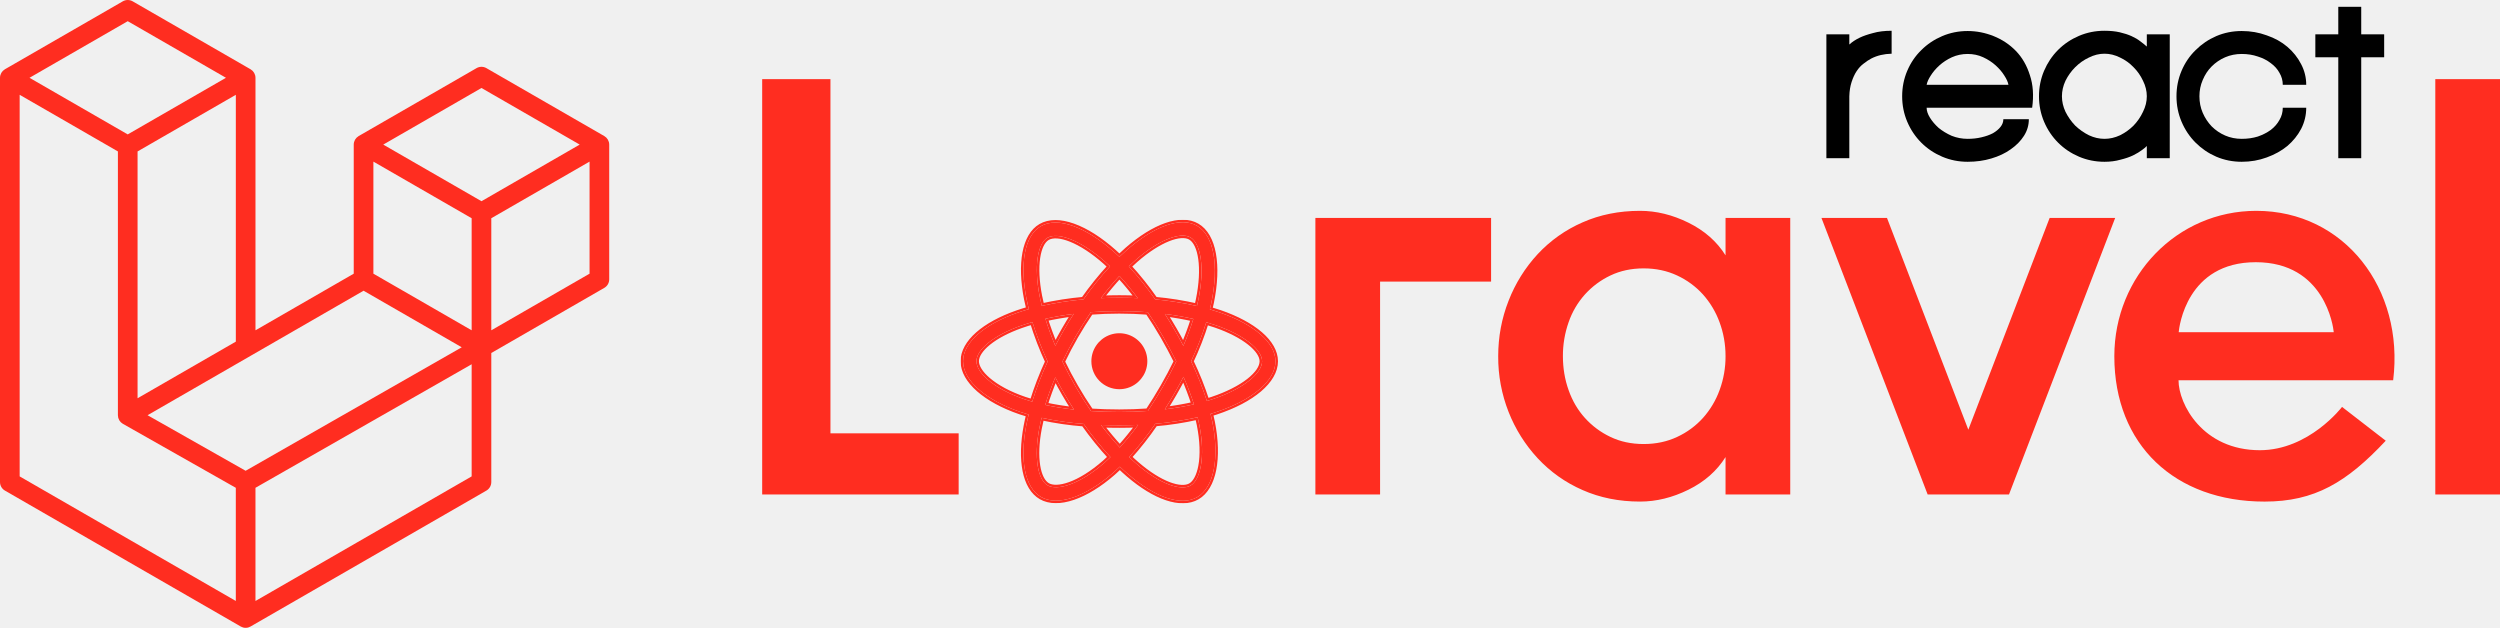
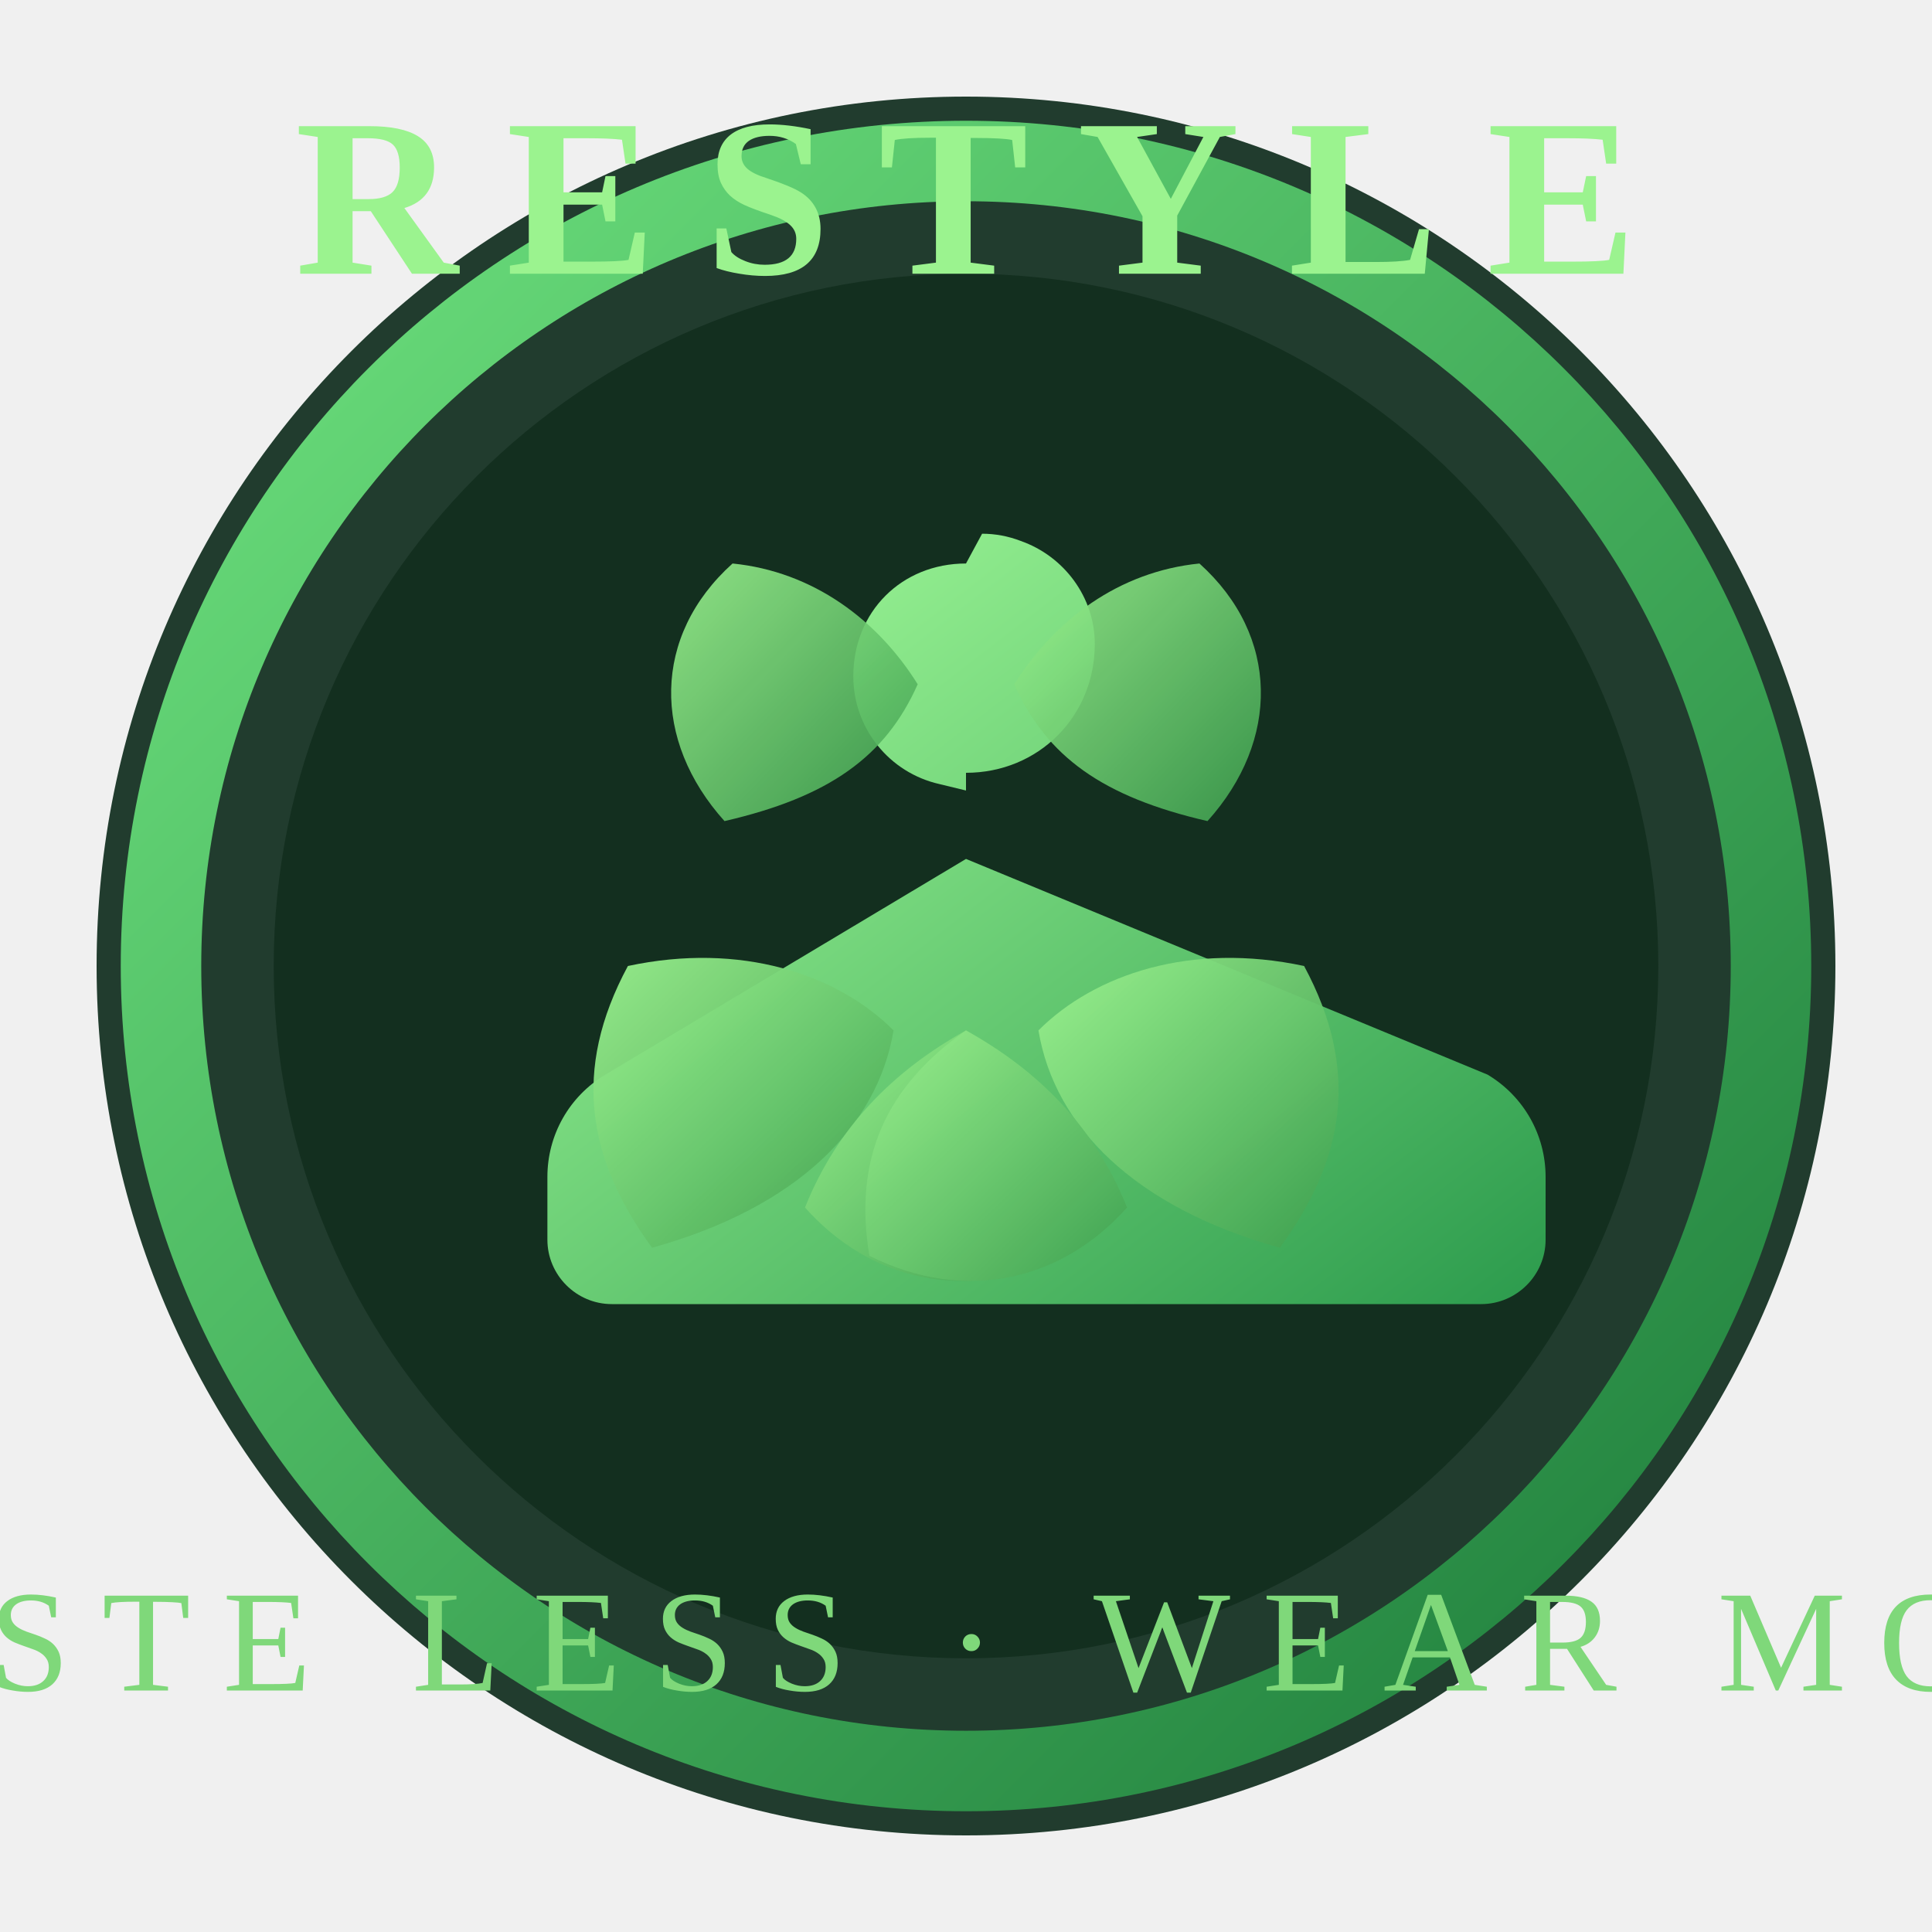
- <svg xmlns="http://www.w3.org/2000/svg" width="1991" height="500" viewBox="0 0 1991 500" fill="none">
-   <mask id="path-1-outside-1_1_7" maskUnits="userSpaceOnUse" x="765" y="175" width="253" height="226" fill="black">
-     <rect fill="white" x="765" y="175" width="253" height="226" />
-     <path d="M971.537 248.894C968.887 247.988 966.217 247.145 963.529 246.365C963.975 244.551 964.386 242.726 964.763 240.892C970.827 211.403 966.862 187.646 953.33 179.825C940.374 172.321 919.125 180.141 897.69 198.84C895.582 200.685 893.518 202.585 891.496 204.541C890.149 203.242 888.767 201.97 887.35 200.727C864.884 180.732 842.365 172.31 828.849 180.157C815.893 187.677 812.042 210.009 817.499 237.958C818.045 240.722 818.658 243.474 819.339 246.214C816.152 247.121 813.073 248.09 810.13 249.117C783.823 258.316 767 272.739 767 287.696C767 303.15 785.056 318.646 812.488 328.042C814.713 328.799 816.959 329.502 819.225 330.152C818.489 333.085 817.838 336.051 817.271 339.05C812.089 366.518 816.131 388.321 829.062 395.795C842.417 403.511 864.822 395.582 886.661 376.458C888.389 374.945 890.116 373.347 891.844 371.664C894.027 373.775 896.273 375.824 898.581 377.811C919.726 396.043 940.607 403.408 953.517 395.914C966.862 388.171 971.2 364.746 965.566 336.246C965.134 334.07 964.637 331.848 964.074 329.582C965.649 329.115 967.192 328.633 968.702 328.136C997.206 318.667 1015.78 303.358 1015.78 287.711C1015.76 272.682 998.403 258.165 971.537 248.894ZM904.681 206.873C923.043 190.854 940.208 184.531 948.033 189.05C956.362 193.865 959.601 213.279 954.367 238.741C954.021 240.399 953.648 242.053 953.247 243.701C942.289 241.208 931.177 239.449 919.985 238.435C913.577 229.204 906.553 220.417 898.959 212.133C900.818 210.33 902.722 208.576 904.671 206.873H904.681ZM840.453 300.476C842.702 304.829 845.053 309.129 847.507 313.376C850.005 317.708 852.608 321.977 855.317 326.182C847.616 325.345 839.963 324.111 832.389 322.487C834.586 315.376 837.292 307.991 840.453 300.476ZM840.453 275.429C837.343 268.074 834.711 260.84 832.55 253.853C839.65 252.262 847.216 250.962 855.104 249.977C852.461 254.102 849.918 258.288 847.475 262.534C845.033 266.781 842.687 271.079 840.437 275.429H840.453ZM846.102 287.955C849.377 281.124 852.905 274.425 856.685 267.857C860.461 261.292 864.481 254.878 868.745 248.614C876.146 248.054 883.733 247.759 891.398 247.759C899.063 247.759 906.697 248.054 914.093 248.619C918.311 254.869 922.307 261.261 926.08 267.795C929.853 274.328 933.427 280.996 936.803 287.799C933.472 294.654 929.906 301.381 926.106 307.981C922.336 314.545 918.363 320.978 914.186 327.281C906.801 327.799 899.156 328.084 891.382 328.084C883.609 328.084 876.109 327.84 868.859 327.369C864.564 321.084 860.511 314.642 856.7 308.043C852.89 301.444 849.352 294.748 846.087 287.955H846.102ZM935.305 313.303C937.81 308.957 940.215 304.553 942.519 300.093C945.678 307.255 948.467 314.576 950.874 322.025C943.21 323.751 935.462 325.074 927.661 325.99C930.293 321.813 932.842 317.584 935.305 313.303ZM942.416 275.434C940.121 271.063 937.736 266.744 935.258 262.477C932.84 258.269 930.319 254.113 927.697 250.008C935.632 251.013 943.245 252.35 950.381 253.983C948.087 261.262 945.428 268.421 942.416 275.434ZM891.502 219.747C896.677 225.401 901.563 231.314 906.143 237.461C896.347 236.994 886.545 236.994 876.736 237.461C881.572 231.066 886.521 225.131 891.502 219.747ZM834.198 189.366C842.521 184.536 860.924 191.439 880.323 208.682C881.561 209.786 882.81 210.941 884.054 212.139C876.422 220.421 869.348 229.201 862.878 238.42C851.711 239.426 840.621 241.157 829.678 243.602C829.046 241.059 828.476 238.499 827.968 235.922C823.278 211.962 826.382 193.901 834.198 189.366ZM822.065 319.89C819.992 319.299 817.945 318.658 815.924 317.967C803.796 313.821 793.779 308.411 786.901 302.518C780.744 297.237 777.624 291.966 777.624 287.696C777.624 278.621 791.13 267.043 813.654 259.191C816.483 258.207 819.337 257.307 822.215 256.491C825.561 267.242 829.612 277.759 834.343 287.976C829.555 298.333 825.454 308.994 822.065 319.89ZM879.659 368.436C870.004 376.894 860.333 382.89 851.808 385.911C844.148 388.622 838.048 388.7 834.363 386.569C826.517 382.035 823.252 364.523 827.704 341.035C828.232 338.271 828.837 335.507 829.518 332.743C840.57 335.124 851.771 336.75 863.044 337.609C869.577 346.876 876.71 355.706 884.396 364.041C882.852 365.559 881.271 367.021 879.659 368.436ZM891.797 356.402C886.76 350.955 881.732 344.927 876.83 338.449C881.594 338.636 886.445 338.729 891.382 338.729C896.451 338.729 901.468 338.62 906.412 338.397C901.849 344.643 896.971 350.652 891.797 356.402ZM956.331 371.219C954.849 379.221 951.869 384.559 948.184 386.694C940.342 391.244 923.577 385.331 905.5 369.736C903.427 367.954 901.354 366.041 899.244 364.036C906.781 355.668 913.747 346.803 920.094 337.501C931.429 336.54 942.685 334.8 953.781 332.292C954.289 334.344 954.738 336.355 955.128 338.325C957.621 350.918 957.979 362.31 956.331 371.219ZM965.349 318.024C963.991 318.475 962.591 318.911 961.171 319.336C957.692 308.535 953.483 297.983 948.572 287.753C953.299 277.659 957.343 267.26 960.679 256.626C963.224 257.367 965.696 258.145 968.075 258.969C991.096 266.908 1005.14 278.663 1005.14 287.696C1005.14 297.335 989.971 309.846 965.349 318.024Z" />
-   </mask>
-   <path d="M971.537 248.894C968.887 247.988 966.217 247.145 963.529 246.365C963.975 244.551 964.386 242.726 964.763 240.892C970.827 211.403 966.862 187.646 953.33 179.825C940.374 172.321 919.125 180.141 897.69 198.84C895.582 200.685 893.518 202.585 891.496 204.541C890.149 203.242 888.767 201.97 887.35 200.727C864.884 180.732 842.365 172.31 828.849 180.157C815.893 187.677 812.042 210.009 817.499 237.958C818.045 240.722 818.658 243.474 819.339 246.214C816.152 247.121 813.073 248.09 810.13 249.117C783.823 258.316 767 272.739 767 287.696C767 303.15 785.056 318.646 812.488 328.042C814.713 328.799 816.959 329.502 819.225 330.152C818.489 333.085 817.838 336.051 817.271 339.05C812.089 366.518 816.131 388.321 829.062 395.795C842.417 403.511 864.822 395.582 886.661 376.458C888.389 374.945 890.116 373.347 891.844 371.664C894.027 373.775 896.273 375.824 898.581 377.811C919.726 396.043 940.607 403.408 953.517 395.914C966.862 388.171 971.2 364.746 965.566 336.246C965.134 334.07 964.637 331.848 964.074 329.582C965.649 329.115 967.192 328.633 968.702 328.136C997.206 318.667 1015.78 303.358 1015.78 287.711C1015.76 272.682 998.403 258.165 971.537 248.894ZM904.681 206.873C923.043 190.854 940.208 184.531 948.033 189.05C956.362 193.865 959.601 213.279 954.367 238.741C954.021 240.399 953.648 242.053 953.247 243.701C942.289 241.208 931.177 239.449 919.985 238.435C913.577 229.204 906.553 220.417 898.959 212.133C900.818 210.33 902.722 208.576 904.671 206.873H904.681ZM840.453 300.476C842.702 304.829 845.053 309.129 847.507 313.376C850.005 317.708 852.608 321.977 855.317 326.182C847.616 325.345 839.963 324.111 832.389 322.487C834.586 315.376 837.292 307.991 840.453 300.476ZM840.453 275.429C837.343 268.074 834.711 260.84 832.55 253.853C839.65 252.262 847.216 250.962 855.104 249.977C852.461 254.102 849.918 258.288 847.475 262.534C845.033 266.781 842.687 271.079 840.437 275.429H840.453ZM846.102 287.955C849.377 281.124 852.905 274.425 856.685 267.857C860.461 261.292 864.481 254.878 868.745 248.614C876.146 248.054 883.733 247.759 891.398 247.759C899.063 247.759 906.697 248.054 914.093 248.619C918.311 254.869 922.307 261.261 926.08 267.795C929.853 274.328 933.427 280.996 936.803 287.799C933.472 294.654 929.906 301.381 926.106 307.981C922.336 314.545 918.363 320.978 914.186 327.281C906.801 327.799 899.156 328.084 891.382 328.084C883.609 328.084 876.109 327.84 868.859 327.369C864.564 321.084 860.511 314.642 856.7 308.043C852.89 301.444 849.352 294.748 846.087 287.955H846.102ZM935.305 313.303C937.81 308.957 940.215 304.553 942.519 300.093C945.678 307.255 948.467 314.576 950.874 322.025C943.21 323.751 935.462 325.074 927.661 325.99C930.293 321.813 932.842 317.584 935.305 313.303ZM942.416 275.434C940.121 271.063 937.736 266.744 935.258 262.477C932.84 258.269 930.319 254.113 927.697 250.008C935.632 251.013 943.245 252.35 950.381 253.983C948.087 261.262 945.428 268.421 942.416 275.434ZM891.502 219.747C896.677 225.401 901.563 231.314 906.143 237.461C896.347 236.994 886.545 236.994 876.736 237.461C881.572 231.066 886.521 225.131 891.502 219.747ZM834.198 189.366C842.521 184.536 860.924 191.439 880.323 208.682C881.561 209.786 882.81 210.941 884.054 212.139C876.422 220.421 869.348 229.201 862.878 238.42C851.711 239.426 840.621 241.157 829.678 243.602C829.046 241.059 828.476 238.499 827.968 235.922C823.278 211.962 826.382 193.901 834.198 189.366ZM822.065 319.89C819.992 319.299 817.945 318.658 815.924 317.967C803.796 313.821 793.779 308.411 786.901 302.518C780.744 297.237 777.624 291.966 777.624 287.696C777.624 278.621 791.13 267.043 813.654 259.191C816.483 258.207 819.337 257.307 822.215 256.491C825.561 267.242 829.612 277.759 834.343 287.976C829.555 298.333 825.454 308.994 822.065 319.89ZM879.659 368.436C870.004 376.894 860.333 382.89 851.808 385.911C844.148 388.622 838.048 388.7 834.363 386.569C826.517 382.035 823.252 364.523 827.704 341.035C828.232 338.271 828.837 335.507 829.518 332.743C840.57 335.124 851.771 336.75 863.044 337.609C869.577 346.876 876.71 355.706 884.396 364.041C882.852 365.559 881.271 367.021 879.659 368.436ZM891.797 356.402C886.76 350.955 881.732 344.927 876.83 338.449C881.594 338.636 886.445 338.729 891.382 338.729C896.451 338.729 901.468 338.62 906.412 338.397C901.849 344.643 896.971 350.652 891.797 356.402ZM956.331 371.219C954.849 379.221 951.869 384.559 948.184 386.694C940.342 391.244 923.577 385.331 905.5 369.736C903.427 367.954 901.354 366.041 899.244 364.036C906.781 355.668 913.747 346.803 920.094 337.501C931.429 336.54 942.685 334.8 953.781 332.292C954.289 334.344 954.738 336.355 955.128 338.325C957.621 350.918 957.979 362.31 956.331 371.219ZM965.349 318.024C963.991 318.475 962.591 318.911 961.171 319.336C957.692 308.535 953.483 297.983 948.572 287.753C953.299 277.659 957.343 267.26 960.679 256.626C963.224 257.367 965.696 258.145 968.075 258.969C991.096 266.908 1005.14 278.663 1005.14 287.696C1005.14 297.335 989.971 309.846 965.349 318.024Z" fill="#FF2D20" />
-   <path d="M971.537 248.894C968.887 247.988 966.217 247.145 963.529 246.365C963.975 244.551 964.386 242.726 964.763 240.892C970.827 211.403 966.862 187.646 953.33 179.825C940.374 172.321 919.125 180.141 897.69 198.84C895.582 200.685 893.518 202.585 891.496 204.541C890.149 203.242 888.767 201.97 887.35 200.727C864.884 180.732 842.365 172.31 828.849 180.157C815.893 187.677 812.042 210.009 817.499 237.958C818.045 240.722 818.658 243.474 819.339 246.214C816.152 247.121 813.073 248.09 810.13 249.117C783.823 258.316 767 272.739 767 287.696C767 303.15 785.056 318.646 812.488 328.042C814.713 328.799 816.959 329.502 819.225 330.152C818.489 333.085 817.838 336.051 817.271 339.05C812.089 366.518 816.131 388.321 829.062 395.795C842.417 403.511 864.822 395.582 886.661 376.458C888.389 374.945 890.116 373.347 891.844 371.664C894.027 373.775 896.273 375.824 898.581 377.811C919.726 396.043 940.607 403.408 953.517 395.914C966.862 388.171 971.2 364.746 965.566 336.246C965.134 334.07 964.637 331.848 964.074 329.582C965.649 329.115 967.192 328.633 968.702 328.136C997.206 318.667 1015.78 303.358 1015.78 287.711C1015.76 272.682 998.403 258.165 971.537 248.894ZM904.681 206.873C923.043 190.854 940.208 184.531 948.033 189.05C956.362 193.865 959.601 213.279 954.367 238.741C954.021 240.399 953.648 242.053 953.247 243.701C942.289 241.208 931.177 239.449 919.985 238.435C913.577 229.204 906.553 220.417 898.959 212.133C900.818 210.33 902.722 208.576 904.671 206.873H904.681ZM840.453 300.476C842.702 304.829 845.053 309.129 847.507 313.376C850.005 317.708 852.608 321.977 855.317 326.182C847.616 325.345 839.963 324.111 832.389 322.487C834.586 315.376 837.292 307.991 840.453 300.476ZM840.453 275.429C837.343 268.074 834.711 260.84 832.55 253.853C839.65 252.262 847.216 250.962 855.104 249.977C852.461 254.102 849.918 258.288 847.475 262.534C845.033 266.781 842.687 271.079 840.437 275.429H840.453ZM846.102 287.955C849.377 281.124 852.905 274.425 856.685 267.857C860.461 261.292 864.481 254.878 868.745 248.614C876.146 248.054 883.733 247.759 891.398 247.759C899.063 247.759 906.697 248.054 914.093 248.619C918.311 254.869 922.307 261.261 926.08 267.795C929.853 274.328 933.427 280.996 936.803 287.799C933.472 294.654 929.906 301.381 926.106 307.981C922.336 314.545 918.363 320.978 914.186 327.281C906.801 327.799 899.156 328.084 891.382 328.084C883.609 328.084 876.109 327.84 868.859 327.369C864.564 321.084 860.511 314.642 856.7 308.043C852.89 301.444 849.352 294.748 846.087 287.955H846.102ZM935.305 313.303C937.81 308.957 940.215 304.553 942.519 300.093C945.678 307.255 948.467 314.576 950.874 322.025C943.21 323.751 935.462 325.074 927.661 325.99C930.293 321.813 932.842 317.584 935.305 313.303ZM942.416 275.434C940.121 271.063 937.736 266.744 935.258 262.477C932.84 258.269 930.319 254.113 927.697 250.008C935.632 251.013 943.245 252.35 950.381 253.983C948.087 261.262 945.428 268.421 942.416 275.434ZM891.502 219.747C896.677 225.401 901.563 231.314 906.143 237.461C896.347 236.994 886.545 236.994 876.736 237.461C881.572 231.066 886.521 225.131 891.502 219.747ZM834.198 189.366C842.521 184.536 860.924 191.439 880.323 208.682C881.561 209.786 882.81 210.941 884.054 212.139C876.422 220.421 869.348 229.201 862.878 238.42C851.711 239.426 840.621 241.157 829.678 243.602C829.046 241.059 828.476 238.499 827.968 235.922C823.278 211.962 826.382 193.901 834.198 189.366ZM822.065 319.89C819.992 319.299 817.945 318.658 815.924 317.967C803.796 313.821 793.779 308.411 786.901 302.518C780.744 297.237 777.624 291.966 777.624 287.696C777.624 278.621 791.13 267.043 813.654 259.191C816.483 258.207 819.337 257.307 822.215 256.491C825.561 267.242 829.612 277.759 834.343 287.976C829.555 298.333 825.454 308.994 822.065 319.89ZM879.659 368.436C870.004 376.894 860.333 382.89 851.808 385.911C844.148 388.622 838.048 388.7 834.363 386.569C826.517 382.035 823.252 364.523 827.704 341.035C828.232 338.271 828.837 335.507 829.518 332.743C840.57 335.124 851.771 336.75 863.044 337.609C869.577 346.876 876.71 355.706 884.396 364.041C882.852 365.559 881.271 367.021 879.659 368.436ZM891.797 356.402C886.76 350.955 881.732 344.927 876.83 338.449C881.594 338.636 886.445 338.729 891.382 338.729C896.451 338.729 901.468 338.62 906.412 338.397C901.849 344.643 896.971 350.652 891.797 356.402ZM956.331 371.219C954.849 379.221 951.869 384.559 948.184 386.694C940.342 391.244 923.577 385.331 905.5 369.736C903.427 367.954 901.354 366.041 899.244 364.036C906.781 355.668 913.747 346.803 920.094 337.501C931.429 336.54 942.685 334.8 953.781 332.292C954.289 334.344 954.738 336.355 955.128 338.325C957.621 350.918 957.979 362.31 956.331 371.219ZM965.349 318.024C963.991 318.475 962.591 318.911 961.171 319.336C957.692 308.535 953.483 297.983 948.572 287.753C953.299 277.659 957.343 267.26 960.679 256.626C963.224 257.367 965.696 258.145 968.075 258.969C991.096 266.908 1005.14 278.663 1005.14 287.696C1005.14 297.335 989.971 309.846 965.349 318.024Z" stroke="#FF2D20" stroke-width="4" mask="url(#path-1-outside-1_1_7)" />
-   <path d="M891.382 309.96C895.793 309.974 900.109 308.679 903.783 306.24C907.457 303.8 910.325 300.324 912.023 296.253C913.721 292.182 914.172 287.699 913.321 283.372C912.469 279.044 910.352 275.066 907.239 271.943C904.125 268.819 900.154 266.689 895.829 265.823C891.504 264.957 887.02 265.394 882.944 267.079C878.867 268.764 875.383 271.62 872.931 275.286C870.479 278.953 869.17 283.264 869.17 287.675C869.164 290.597 869.733 293.492 870.847 296.193C871.96 298.895 873.595 301.351 875.658 303.421C877.72 305.49 880.171 307.133 882.869 308.255C885.567 309.377 888.46 309.957 891.382 309.96Z" fill="#FF2D20" />
-   <path fill-rule="evenodd" clip-rule="evenodd" d="M484.904 113.113C485.084 113.78 485.176 114.467 485.178 115.157V222.481C485.178 223.859 484.815 225.212 484.125 226.404C483.435 227.596 482.443 228.584 481.25 229.27L391.267 281.132V383.926C391.267 386.724 389.782 389.306 387.359 390.715L199.527 498.958C199.097 499.202 198.628 499.359 198.159 499.525C197.984 499.584 197.817 499.691 197.632 499.74C196.319 500.087 194.939 500.087 193.626 499.74C193.411 499.682 193.215 499.564 193.01 499.486C192.58 499.33 192.131 499.193 191.72 498.958L3.928 390.715C2.735 390.029 1.744 389.04 1.054 387.848C0.365 386.656 0.001 385.304 0 383.926L0 61.955C0 61.251 0.098 60.566 0.274 59.901C0.332 59.676 0.469 59.471 0.547 59.246C0.694 58.835 0.831 58.414 1.046 58.033C1.192 57.779 1.407 57.573 1.583 57.338C1.808 57.025 2.013 56.703 2.277 56.429C2.501 56.204 2.795 56.038 3.049 55.842C3.332 55.607 3.586 55.353 3.908 55.167L97.819 1.045C99.008 0.36 100.356 0 101.728 0C103.099 0 104.447 0.36 105.636 1.045L199.537 55.167H199.557C199.869 55.363 200.133 55.607 200.417 55.832C200.671 56.028 200.954 56.204 201.179 56.419C201.452 56.703 201.648 57.025 201.882 57.338C202.048 57.573 202.273 57.779 202.41 58.033C202.635 58.424 202.762 58.835 202.918 59.246C202.996 59.471 203.133 59.676 203.192 59.911C203.371 60.578 203.463 61.265 203.465 61.955V263.055L281.713 217.952V115.148C281.713 114.463 281.81 113.768 281.986 113.113C282.055 112.878 282.182 112.673 282.26 112.448C282.416 112.037 282.553 111.617 282.768 111.235C282.915 110.981 283.13 110.775 283.296 110.541C283.53 110.228 283.726 109.905 283.999 109.631C284.224 109.406 284.507 109.24 284.761 109.044C285.054 108.809 285.309 108.555 285.621 108.369L379.542 54.248C380.73 53.562 382.078 53.201 383.45 53.201C384.822 53.201 386.17 53.562 387.359 54.248L481.26 108.369C481.592 108.565 481.846 108.809 482.139 109.034C482.383 109.23 482.667 109.406 482.891 109.621C483.165 109.905 483.36 110.228 483.595 110.541C483.771 110.775 483.986 110.981 484.123 111.235C484.347 111.617 484.474 112.037 484.631 112.448C484.719 112.673 484.846 112.878 484.904 113.113ZM469.524 217.952V128.705L436.664 147.642L391.267 173.808V263.055L469.534 217.952H469.524ZM375.623 379.397V290.091L330.969 315.621L203.455 388.475V478.622L375.623 379.397ZM15.653 75.503V379.397L187.802 478.612V388.485L97.868 337.532L97.839 337.513L97.8 337.493C97.497 337.317 97.243 337.063 96.959 336.847C96.715 336.652 96.432 336.495 96.217 336.28L96.197 336.251C95.943 336.006 95.767 335.703 95.552 335.429C95.357 335.165 95.122 334.94 94.966 334.666L94.956 334.637C94.78 334.343 94.673 333.991 94.546 333.659C94.419 333.365 94.253 333.091 94.175 332.778C94.077 332.407 94.057 332.006 94.018 331.624C93.979 331.331 93.901 331.037 93.901 330.744V120.606L48.514 94.43L15.653 75.503ZM101.737 16.872L23.5 61.955L101.718 107.039L179.946 61.946L101.718 16.872H101.737ZM142.425 298.23L187.812 272.074V75.503L154.951 94.44L109.554 120.606V317.177L142.425 298.23ZM383.45 70.074L305.222 115.157L383.45 160.241L461.668 115.148L383.45 70.074ZM375.623 173.808L330.227 147.642L297.366 128.705V217.952L342.753 244.108L375.623 263.055V173.808ZM195.619 374.927L310.362 309.351L367.719 276.583L289.549 231.529L199.547 283.401L117.518 330.675L195.619 374.927Z" fill="#FF2D20" />
-   <path fill-rule="evenodd" clip-rule="evenodd" d="M661.371 63V345.115H763.474V393.787H607V63H661.371ZM1047.57 393.787V173.576H1187.5V224.268H1099.09V393.811H1047.57V393.787ZM1374.22 203.347V173.576H1425.75V393.799H1374.22V364.016C1367.29 375.045 1357.45 383.712 1344.68 390.004C1331.92 396.308 1319.08 399.454 1306.15 399.454C1289.45 399.454 1274.17 396.394 1260.3 390.249C1246.79 384.36 1234.64 375.751 1224.61 364.958C1214.66 354.224 1206.81 341.728 1201.45 328.112C1195.88 313.965 1193.07 298.88 1193.17 283.675C1193.17 268.251 1195.93 253.513 1201.45 239.484C1206.77 225.777 1214.62 213.193 1224.6 202.393C1234.64 191.605 1246.79 183 1260.3 177.114C1274.17 170.969 1289.45 167.909 1306.15 167.909C1319.07 167.909 1331.92 171.055 1344.68 177.359C1357.45 183.663 1367.29 192.318 1374.22 203.347ZM1369.5 310.619C1372.67 301.995 1374.27 292.875 1374.22 283.688C1374.22 274.225 1372.63 265.252 1369.5 256.757C1366.54 248.576 1362.06 241.035 1356.27 234.538C1350.5 228.166 1343.5 223.021 1335.7 219.408C1327.67 215.638 1318.75 213.74 1308.99 213.74C1299.22 213.74 1290.39 215.638 1282.52 219.408C1274.81 223.064 1267.9 228.206 1262.19 234.538C1256.42 241.001 1252 248.551 1249.2 256.744C1246.17 265.399 1244.65 274.508 1244.7 283.675C1244.7 293.126 1246.18 302.111 1249.2 310.606C1252.18 319.126 1256.52 326.52 1262.19 332.824C1267.9 339.159 1274.81 344.302 1282.52 347.955C1290.39 351.737 1299.22 353.623 1308.99 353.623C1318.75 353.623 1327.67 351.737 1335.7 347.955C1343.51 344.346 1350.5 339.2 1356.27 332.824C1362.06 326.332 1366.54 318.795 1369.5 310.619ZM1632.33 173.576H1684.52L1599.96 393.799H1535.18L1450.61 173.576H1502.8L1567.57 342.214L1632.33 173.576ZM1796.91 167.909C1867.06 167.909 1914.91 230.07 1905.92 302.821H1734.98C1734.98 321.819 1754.17 358.544 1799.74 358.544C1838.92 358.544 1865.19 324.084 1865.2 324.06L1900.01 350.991C1868.89 384.202 1843.4 399.467 1803.49 399.467C1732.19 399.467 1683.85 354.369 1683.85 283.688C1683.85 219.751 1733.82 167.909 1796.91 167.909ZM1735.11 264.542H1858.6C1858.22 260.307 1851.52 208.819 1796.49 208.819C1741.45 208.819 1735.51 260.307 1735.11 264.542ZM1939.47 393.787V63H1991V393.787H1939.47Z" fill="#FF2D20" />
-   <path d="M1472.8 35.462C1474.96 33.432 1477.74 31.605 1481.12 29.981C1483.96 28.628 1487.48 27.41 1491.68 26.327C1495.87 25.109 1500.81 24.5 1506.49 24.5V42.77C1500.4 42.905 1494.99 44.191 1490.25 46.627C1488.22 47.71 1486.19 49.063 1484.16 50.687C1482.13 52.176 1480.31 54.138 1478.68 56.574C1477.06 59.01 1475.71 61.92 1474.62 65.303C1473.54 68.551 1472.93 72.34 1472.8 76.671V126H1454.53V27.342H1472.8V35.462Z" fill="black" />
-   <path d="M1615.77 94.941C1615.77 99.678 1614.49 104.076 1611.91 108.136C1609.34 112.196 1605.82 115.782 1601.36 118.895C1597.03 122.008 1591.89 124.444 1585.93 126.203C1580.11 127.962 1573.82 128.842 1567.05 128.842C1559.88 128.842 1553.11 127.489 1546.75 124.782C1540.39 122.075 1534.84 118.354 1530.11 113.617C1525.37 108.88 1521.65 103.332 1518.94 96.971C1516.23 90.61 1514.88 83.844 1514.88 76.671C1514.88 69.498 1516.23 62.732 1518.94 56.371C1521.65 50.01 1525.37 44.529 1530.11 39.928C1534.84 35.191 1540.39 31.47 1546.75 28.763C1553.11 26.056 1559.88 24.703 1567.05 24.703C1574.09 24.703 1580.99 26.056 1587.76 28.763C1594.52 31.47 1600.41 35.394 1605.42 40.537C1610.43 45.68 1614.15 52.108 1616.58 59.822C1619.15 67.401 1619.76 76.062 1618.41 85.806H1534.37C1534.37 88.242 1535.25 90.881 1537.01 93.723C1538.77 96.565 1541.07 99.272 1543.91 101.843C1546.89 104.279 1550.34 106.377 1554.26 108.136C1558.32 109.76 1562.59 110.572 1567.05 110.572C1570.98 110.572 1574.63 110.166 1578.01 109.354C1581.53 108.542 1584.58 107.459 1587.15 106.106C1589.72 104.617 1591.75 102.926 1593.24 101.031C1594.73 99.136 1595.47 97.106 1595.47 94.941H1615.77ZM1599.53 67.536C1599.13 65.371 1598.04 62.935 1596.28 60.228C1594.52 57.386 1592.22 54.679 1589.38 52.108C1586.54 49.537 1583.22 47.371 1579.43 45.612C1575.65 43.853 1571.52 42.973 1567.05 42.973C1562.59 42.973 1558.39 43.853 1554.47 45.612C1550.68 47.371 1547.36 49.537 1544.52 52.108C1541.68 54.679 1539.38 57.386 1537.62 60.228C1535.86 62.935 1534.77 65.371 1534.37 67.536H1599.53Z" fill="black" />
-   <path d="M1709.72 126V116.256C1709.04 117.068 1707.76 118.151 1705.86 119.504C1704.1 120.857 1701.74 122.278 1698.76 123.767C1695.92 125.12 1692.53 126.271 1688.61 127.218C1684.82 128.301 1680.62 128.842 1676.02 128.842C1668.85 128.842 1662.08 127.489 1655.72 124.782C1649.36 122.075 1643.81 118.354 1639.08 113.617C1634.34 108.88 1630.62 103.332 1627.91 96.971C1625.21 90.61 1623.85 83.844 1623.85 76.671C1623.85 69.498 1625.21 62.732 1627.91 56.371C1630.62 50.01 1634.34 44.462 1639.08 39.725C1643.81 34.988 1649.36 31.267 1655.72 28.56C1662.08 25.853 1668.85 24.5 1676.02 24.5C1680.62 24.5 1684.68 24.906 1688.2 25.718C1691.72 26.53 1694.83 27.545 1697.54 28.763C1700.25 29.981 1702.55 31.334 1704.44 32.823C1706.47 34.312 1708.23 35.733 1709.72 37.086V27.342H1727.99V126H1709.72ZM1642.12 76.671C1642.12 80.866 1643.07 84.994 1644.96 89.054C1646.99 93.114 1649.57 96.768 1652.68 100.016C1655.93 103.129 1659.58 105.7 1663.64 107.73C1667.7 109.625 1671.83 110.572 1676.02 110.572C1680.22 110.572 1684.35 109.625 1688.41 107.73C1692.47 105.7 1696.05 103.129 1699.16 100.016C1702.28 96.768 1704.78 93.114 1706.68 89.054C1708.71 84.994 1709.72 80.866 1709.72 76.671C1709.72 72.476 1708.71 68.348 1706.68 64.288C1704.78 60.228 1702.28 56.642 1699.16 53.529C1696.05 50.281 1692.47 47.71 1688.41 45.815C1684.35 43.785 1680.22 42.77 1676.02 42.77C1671.83 42.77 1667.7 43.785 1663.64 45.815C1659.58 47.71 1655.93 50.281 1652.68 53.529C1649.57 56.642 1646.99 60.228 1644.96 64.288C1643.07 68.348 1642.12 72.476 1642.12 76.671Z" fill="black" />
-   <path d="M1836.68 85.806C1836.68 91.761 1835.32 97.377 1832.62 102.655C1829.91 107.798 1826.25 112.331 1821.65 116.256C1817.05 120.045 1811.57 123.09 1805.21 125.391C1798.98 127.692 1792.35 128.842 1785.32 128.842C1778.14 128.842 1771.38 127.489 1765.02 124.782C1758.79 122.075 1753.31 118.354 1748.57 113.617C1743.84 108.88 1740.11 103.332 1737.41 96.971C1734.7 90.61 1733.35 83.844 1733.35 76.671C1733.35 69.498 1734.7 62.732 1737.41 56.371C1740.11 50.01 1743.84 44.529 1748.57 39.928C1753.31 35.191 1758.79 31.47 1765.02 28.763C1771.38 26.056 1778.14 24.703 1785.32 24.703C1792.35 24.703 1798.98 25.853 1805.21 28.154C1811.57 30.319 1817.05 33.364 1821.65 37.289C1826.25 41.214 1829.91 45.815 1832.62 51.093C1835.32 56.236 1836.68 61.717 1836.68 67.536H1818C1818 64.153 1817.12 60.972 1815.36 57.995C1813.74 55.018 1811.44 52.446 1808.46 50.281C1805.48 47.98 1802.03 46.221 1798.11 45.003C1794.18 43.65 1789.92 42.973 1785.32 42.973C1780.58 42.973 1776.18 43.853 1772.12 45.612C1768.06 47.371 1764.47 49.807 1761.36 52.92C1758.38 55.897 1756.02 59.484 1754.26 63.679C1752.5 67.739 1751.62 72.07 1751.62 76.671C1751.62 81.408 1752.5 85.806 1754.26 89.866C1756.02 93.926 1758.38 97.512 1761.36 100.625C1764.47 103.738 1768.06 106.174 1772.12 107.933C1776.18 109.692 1780.58 110.572 1785.32 110.572C1789.92 110.572 1794.18 109.963 1798.11 108.745C1802.03 107.392 1805.48 105.632 1808.46 103.467C1811.44 101.166 1813.74 98.527 1815.36 95.55C1817.12 92.573 1818 89.325 1818 85.806H1836.68Z" fill="black" />
-   <path d="M1862.21 126V45.612H1843.94V27.342H1862.21V5.418H1880.48V27.342H1898.75V45.612H1880.48V126H1862.21Z" fill="black" />
+ <svg xmlns="http://www.w3.org/2000/svg" viewBox="0 0 240 240">
+   <defs>
+     <linearGradient id="restyle-ring" x1="0%" y1="0%" x2="100%" y2="100%">
+       <stop offset="0%" stop-color="#6FE37F" />
+       <stop offset="100%" stop-color="#1C7B3A" />
+     </linearGradient>
+     <linearGradient id="restyle-leaf" x1="0%" y1="0%" x2="100%" y2="100%">
+       <stop offset="0%" stop-color="#9BF38F" />
+       <stop offset="100%" stop-color="#3D9F4F" />
+     </linearGradient>
+     <linearGradient id="restyle-hanger" x1="0%" y1="0%" x2="100%" y2="100%">
+       <stop offset="0%" stop-color="#a8ff9d" />
+       <stop offset="100%" stop-color="#2c9b4d" />
+     </linearGradient>
+   </defs>
+   <circle cx="120" cy="120" r="108" fill="#0f2d1d" opacity="0.92" />
+   <circle cx="120" cy="120" r="100" fill="none" stroke="url(#restyle-ring)" stroke-width="10" />
+   <circle cx="120" cy="120" r="86" fill="#132f1f" />
+   <path d="M120 70c-8 0-14 6-14 14 0 6.5 4.5 12 10.7 13.4l3.3.8v8.5l-44.8 26.8c-4.5 2.7-7.2 7.5-7.2 12.7V154c0 4.4 3.6 8 8 8h108c4.4 0 8-3.6 8-8v-7.8c0-5.2-2.7-10-7.2-12.7L120 106.7V96c9 0 16-7 16-16 0-5.8-3.8-10.9-9.2-12.8a13.3 13.3 0 0 0-4.8-.9Z" fill="url(#restyle-hanger)" />
+   <g fill="url(#restyle-leaf)" opacity="0.95">
+     <path d="M78 120c14-3 26 1 33 8-2 12-12 22-30 27-8-11-10-22-3-35Z" />
+     <path d="M100 150c8 9 20 12 32 6 2-12-2-21-12-28-9 5-16 12-20 22Z" />
+     <path d="M162 120c-14-3-26 1-33 8 2 12 12 22 30 27 8-11 10-22 3-35Z" />
+     <path d="M140 150c-8 9-20 12-32 6-2-12 2-21 12-28 9 5 16 12 20 22Z" />
+   </g>
+   <g fill="url(#restyle-leaf)" opacity="0.9">
+     <path d="M90 102c-9-10-9-23 1-32 10 1 18 7 23 15-4 9-11 14-24 17Z" />
+     <path d="M150 102c9-10 9-23-1-32-10 1-18 7-23 15 4 9 11 14 24 17Z" />
+   </g>
+   <text x="120" y="34" font-size="28" font-weight="600" fill="#9bf38f" text-anchor="middle" letter-spacing="6">
+         RESTYLE
+     </text>
+   <text x="120" y="210" font-size="18" fill="#7fd87a" text-anchor="middle" letter-spacing="4">
+         WASTE LESS · WEAR MORE
+     </text>
</svg>
